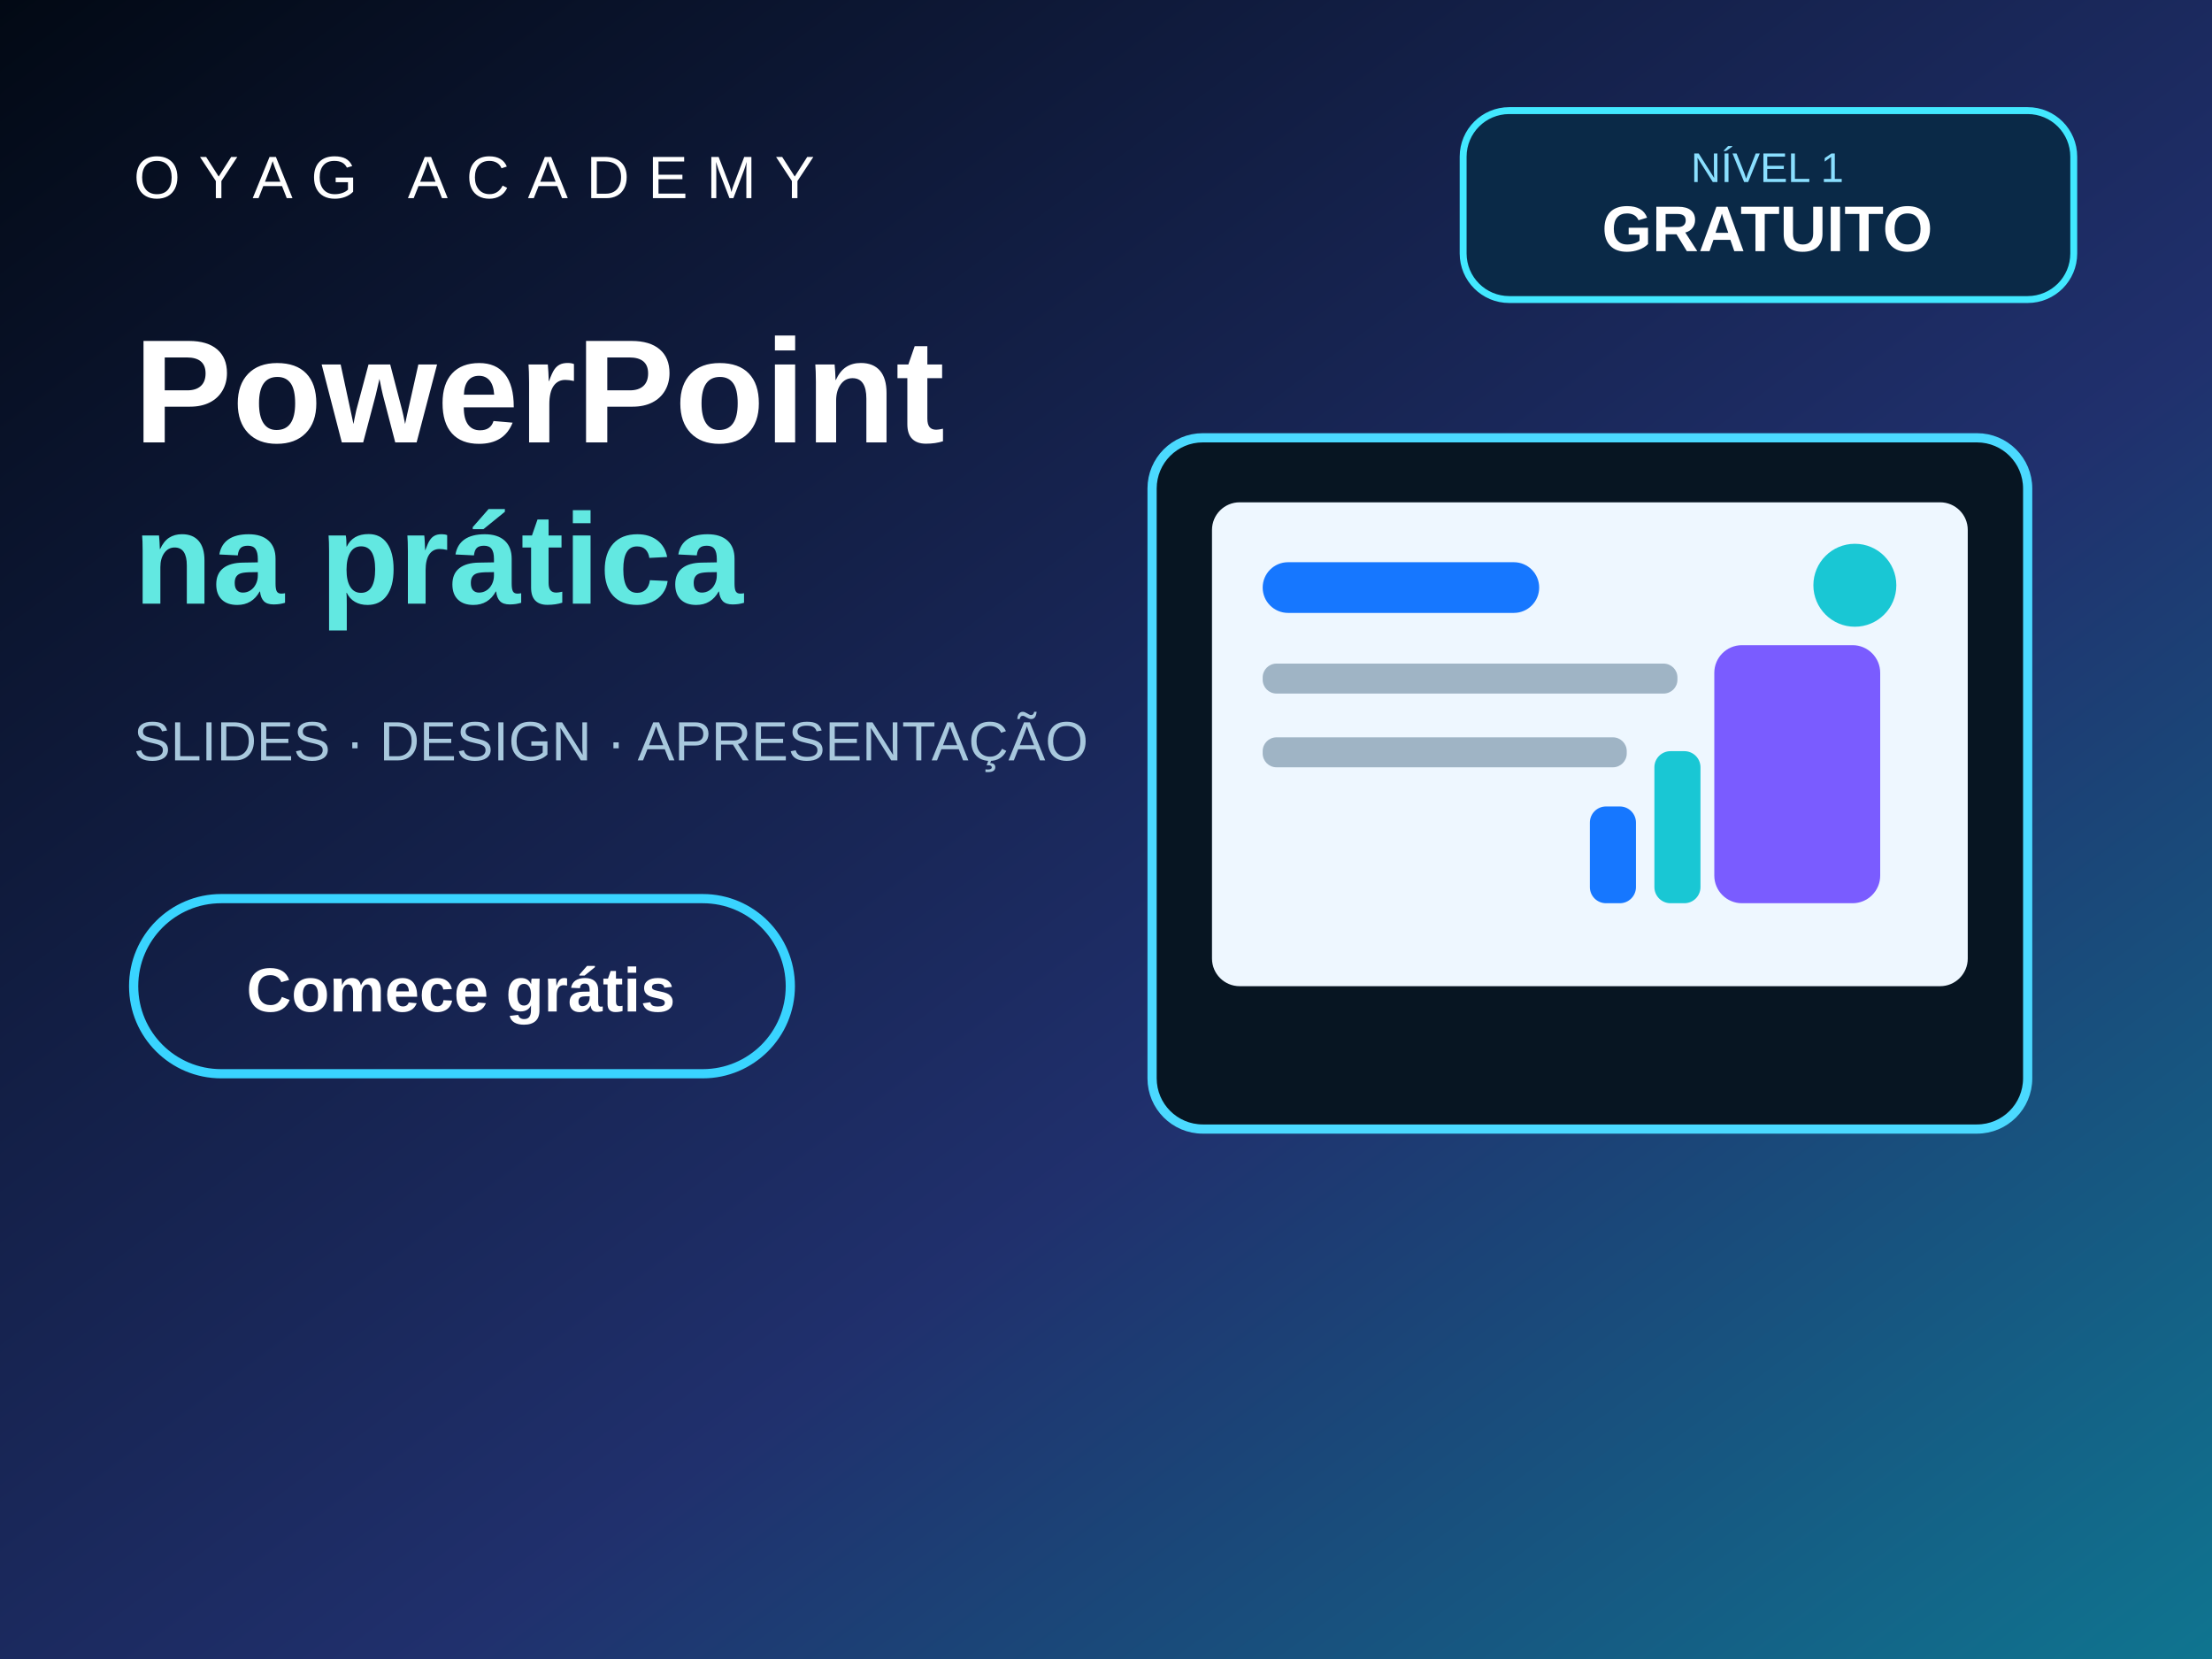
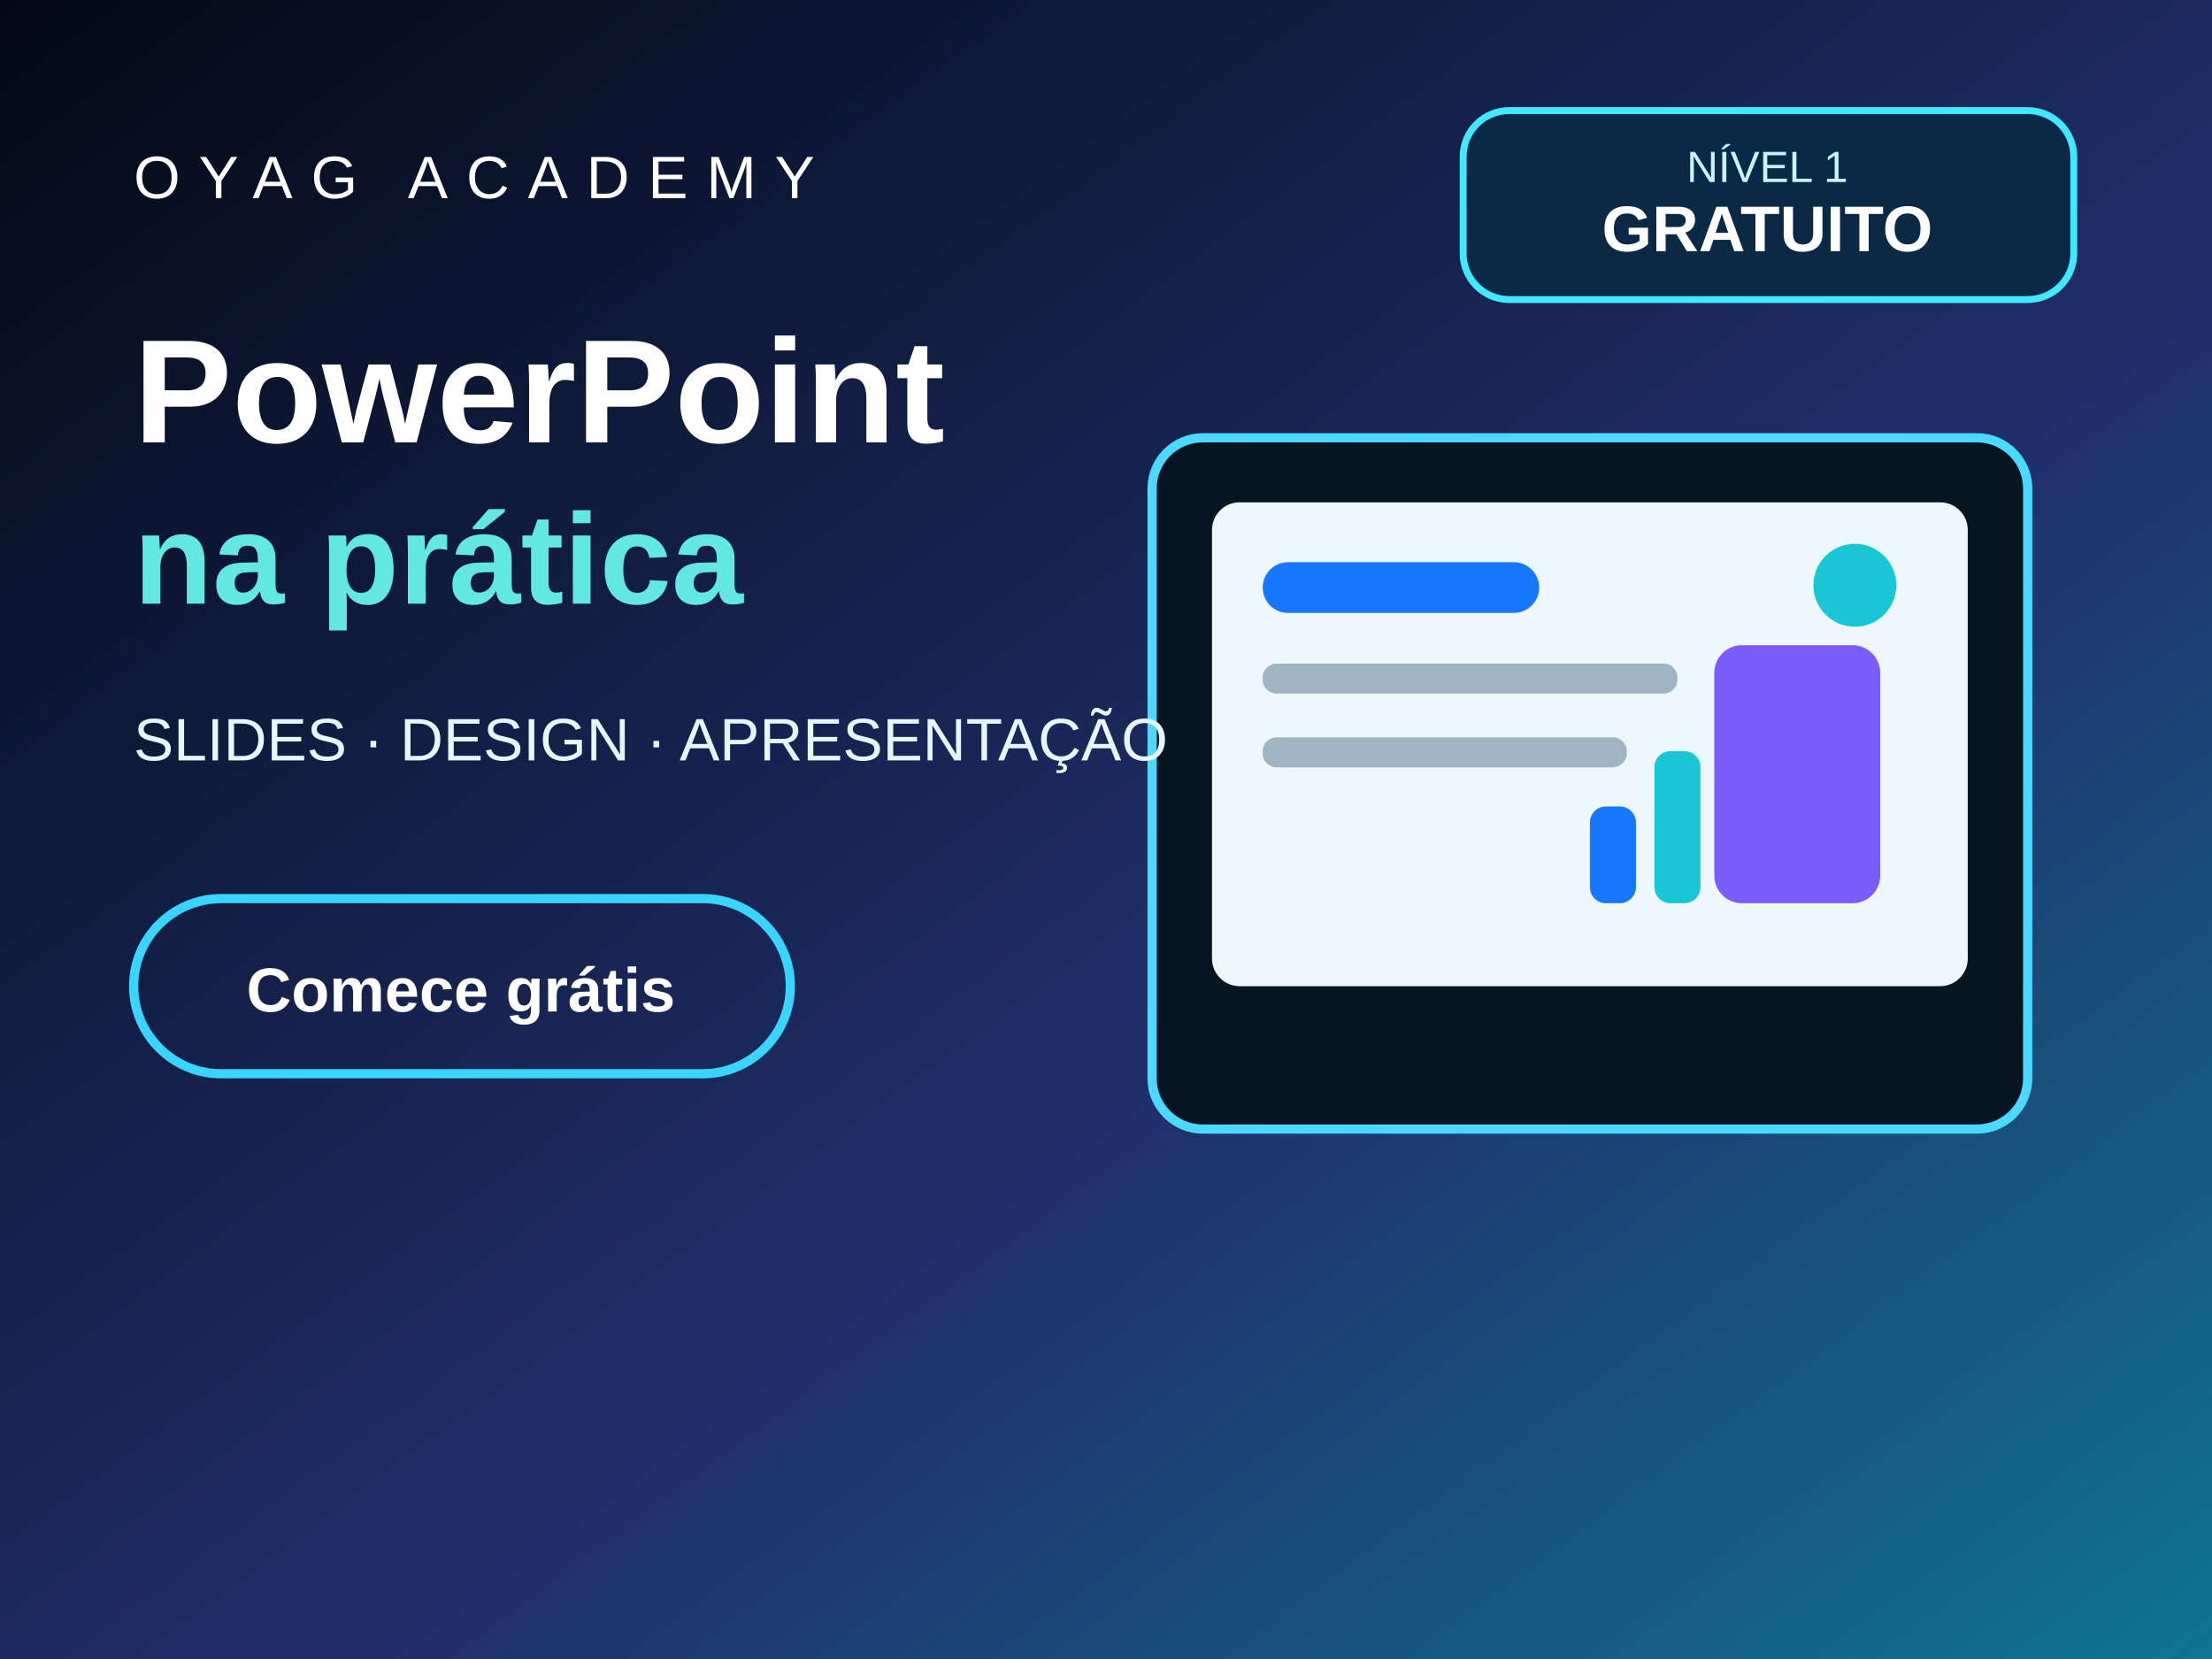
<svg xmlns="http://www.w3.org/2000/svg" viewBox="0 0 960 720" role="img" aria-labelledby="t d">
  <defs>
    <linearGradient id="g" x1="0" y1="0" x2="1" y2="1">
      <stop stop-color="#020914" />
      <stop offset=".6" stop-color="#20306d" />
      <stop offset="1" stop-color="#0f7590" />
    </linearGradient>
  </defs>
  <rect width="960" height="720" fill="url(#g)" />
  <g transform="translate(500 190)">
    <rect width="380" height="300" rx="22" fill="#071522" stroke="#4bd9ff" stroke-width="4" />
    <rect x="26" y="28" width="328" height="210" rx="12" fill="#eef7ff" />
    <rect x="48" y="54" width="120" height="22" rx="11" fill="#1677ff" />
    <rect x="48" y="98" width="180" height="13" rx="6" fill="#9fb4c5" />
    <rect x="48" y="130" width="158" height="13" rx="6" fill="#9fb4c5" />
    <rect x="244" y="90" width="72" height="112" rx="12" fill="#7a5cff" />
    <rect x="218" y="136" width="20" height="66" rx="7" fill="#19c7d4" />
    <rect x="190" y="160" width="20" height="42" rx="7" fill="#1677ff" />
    <circle cx="305" cy="64" r="18" fill="#19c7d4" />
  </g>
  <text x="58" y="86" fill="#fff" font-size="26" font-family="Arial,sans-serif" letter-spacing="8">OYAG ACADEMY</text>
  <text x="58" y="192" fill="#fff" font-size="64" font-weight="800" font-family="Arial,sans-serif">PowerPoint</text>
  <text x="58" y="262" fill="#62e8e1" font-size="56" font-weight="800" font-family="Arial,sans-serif">na prática</text>
-   <text x="58" y="330" fill="#a8c8dd" font-size="24" font-family="Arial,sans-serif">SLIDES · DESIGN · APRESENTAÇÃO</text>
+   <text x="58" y="330" fill="#e7f6ff" font-size="26" font-family="Arial,sans-serif">SLIDES · DESIGN · APRESENTAÇÃO</text>
  <g transform="translate(58 390)">
    <rect width="285" height="76" rx="38" fill="none" stroke="#39d4ff" stroke-width="4" />
    <text x="142" y="49" text-anchor="middle" fill="#fff" font-size="27" font-weight="700" font-family="Arial,sans-serif">Comece grátis</text>
  </g>
  <g transform="translate(635 48)">
    <rect width="265" height="82" rx="20" fill="#0a2947" stroke="#42e8ff" stroke-width="3" />
-     <text x="132" y="31" text-anchor="middle" fill="#8adfff" font-size="18" font-family="Arial,sans-serif">NÍVEL 1</text>
+     <text x="132" y="31" text-anchor="middle" fill="#c9f4ff" font-size="19" font-family="Arial,sans-serif">NÍVEL 1</text>
    <text x="132" y="61" text-anchor="middle" fill="#fff" font-size="28" font-weight="800" font-family="Arial,sans-serif">GRATUITO</text>
  </g>
</svg>
